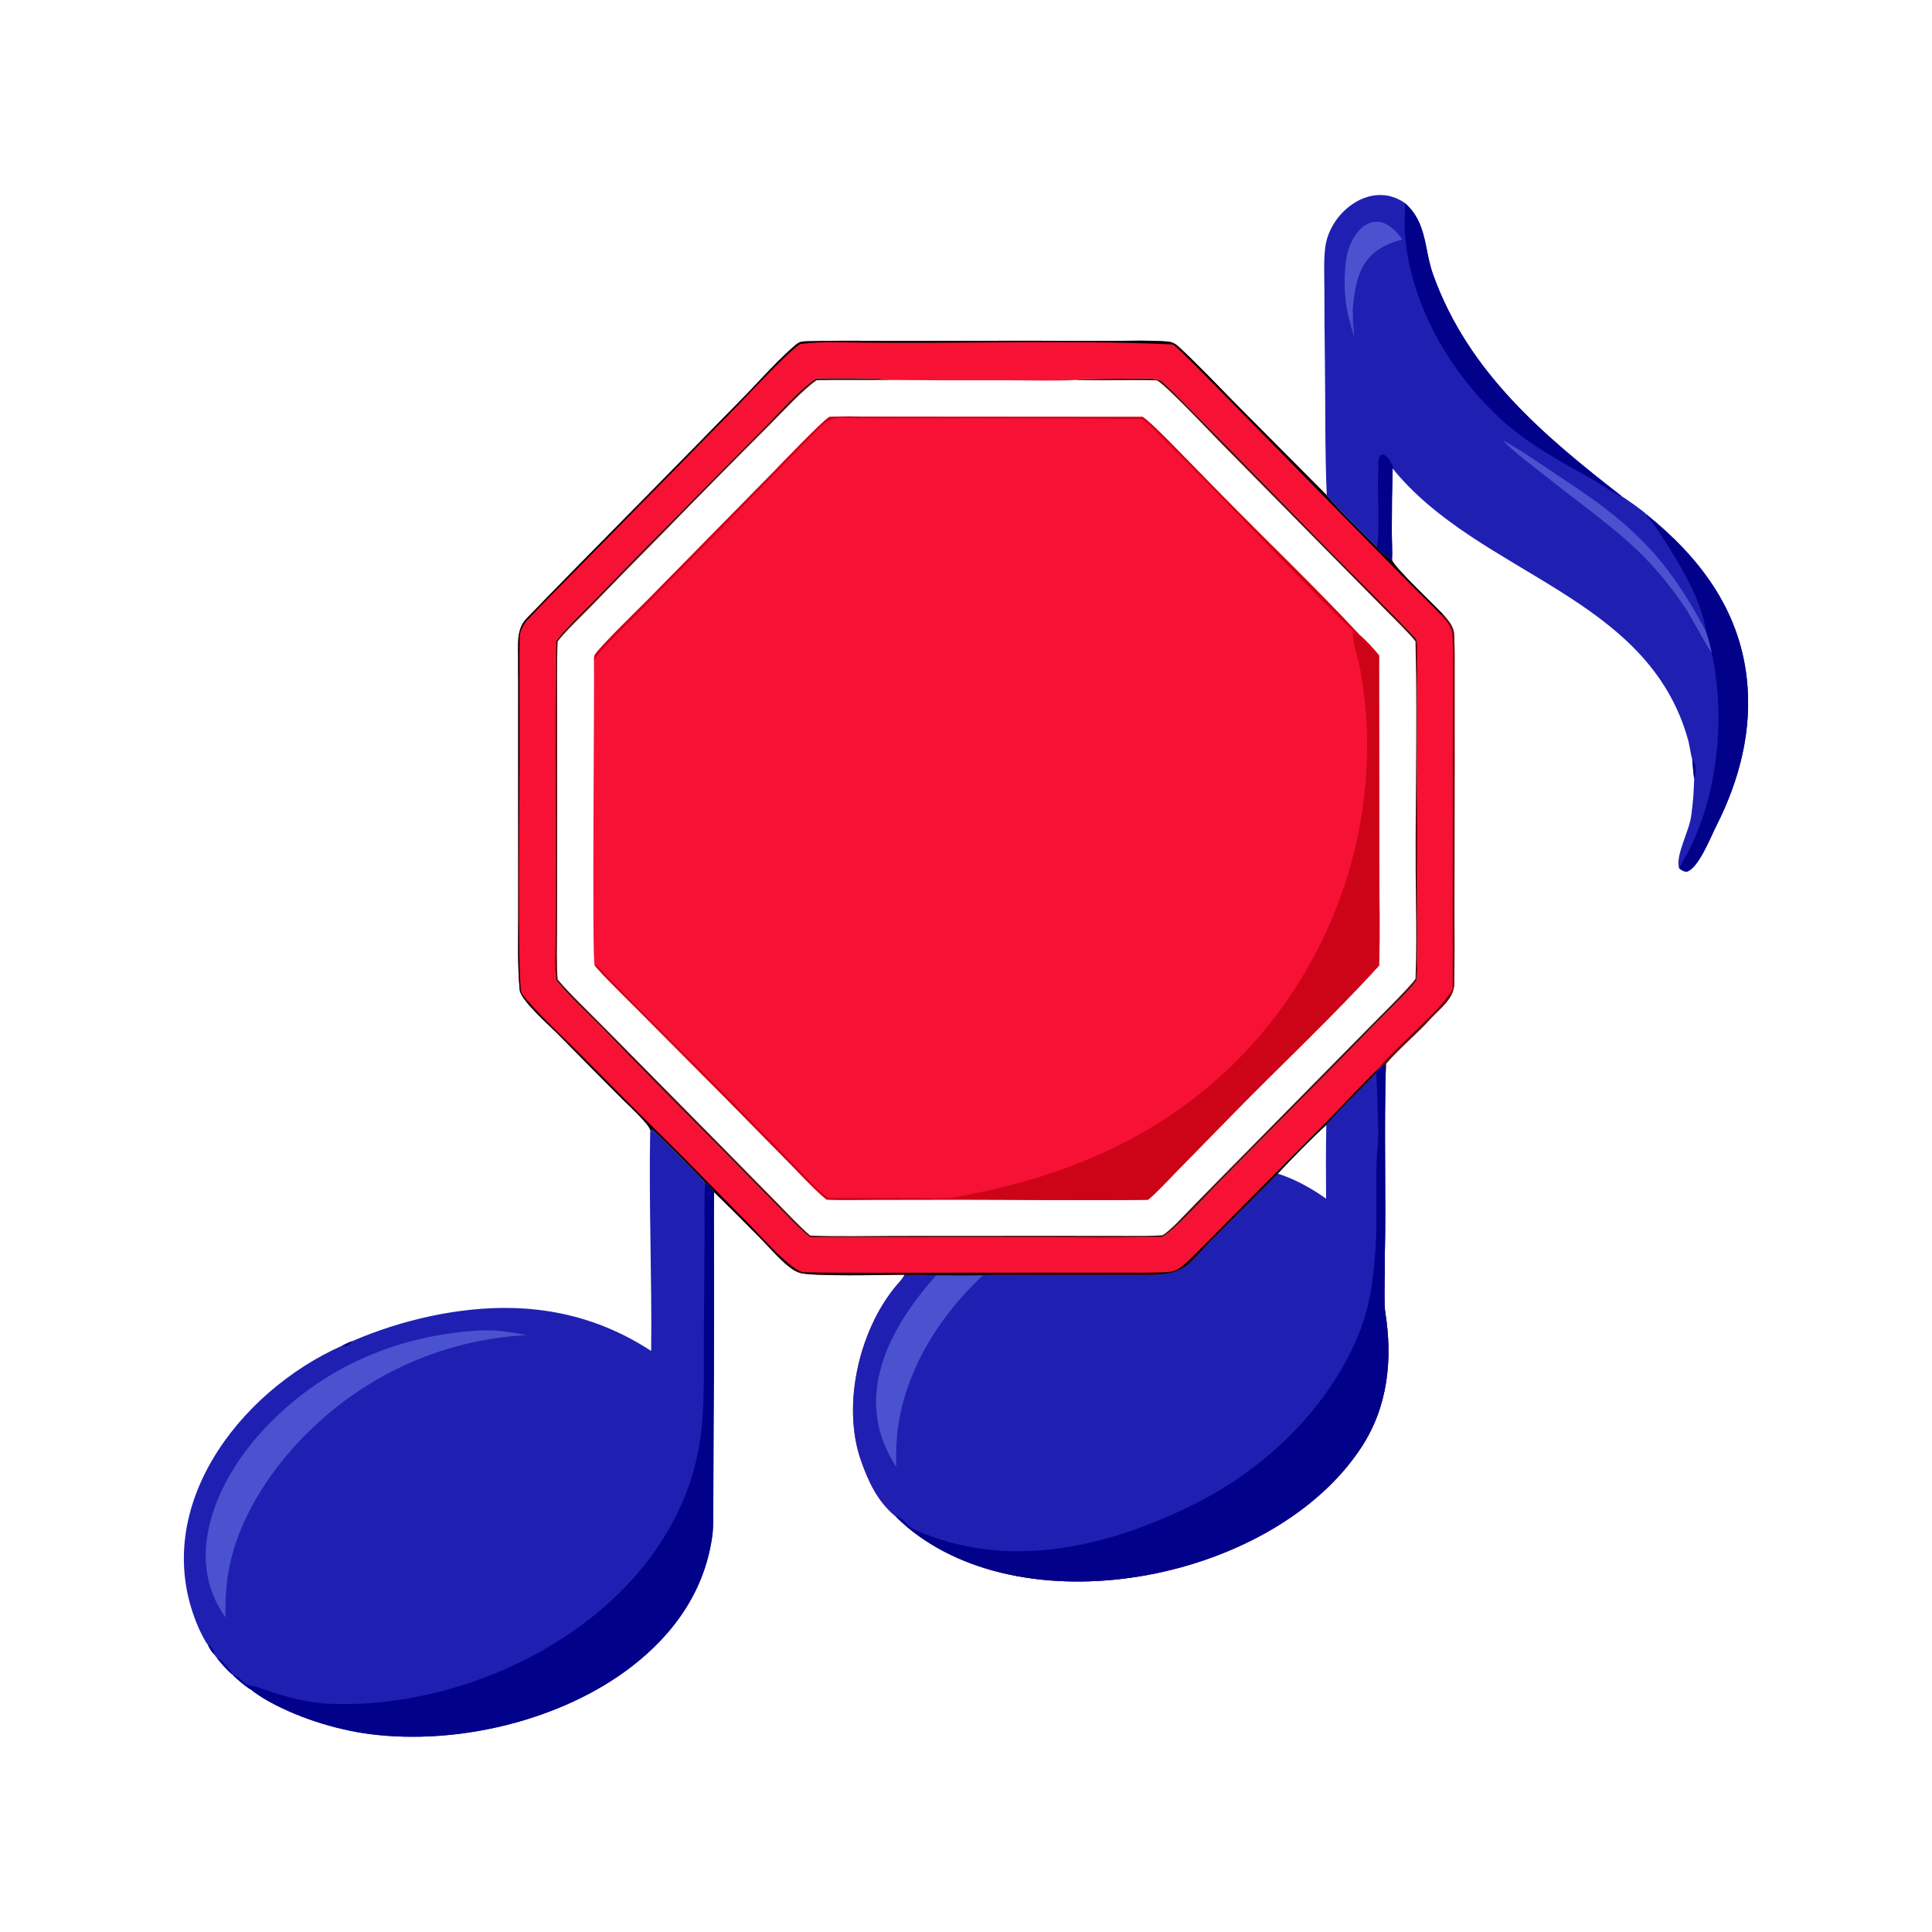
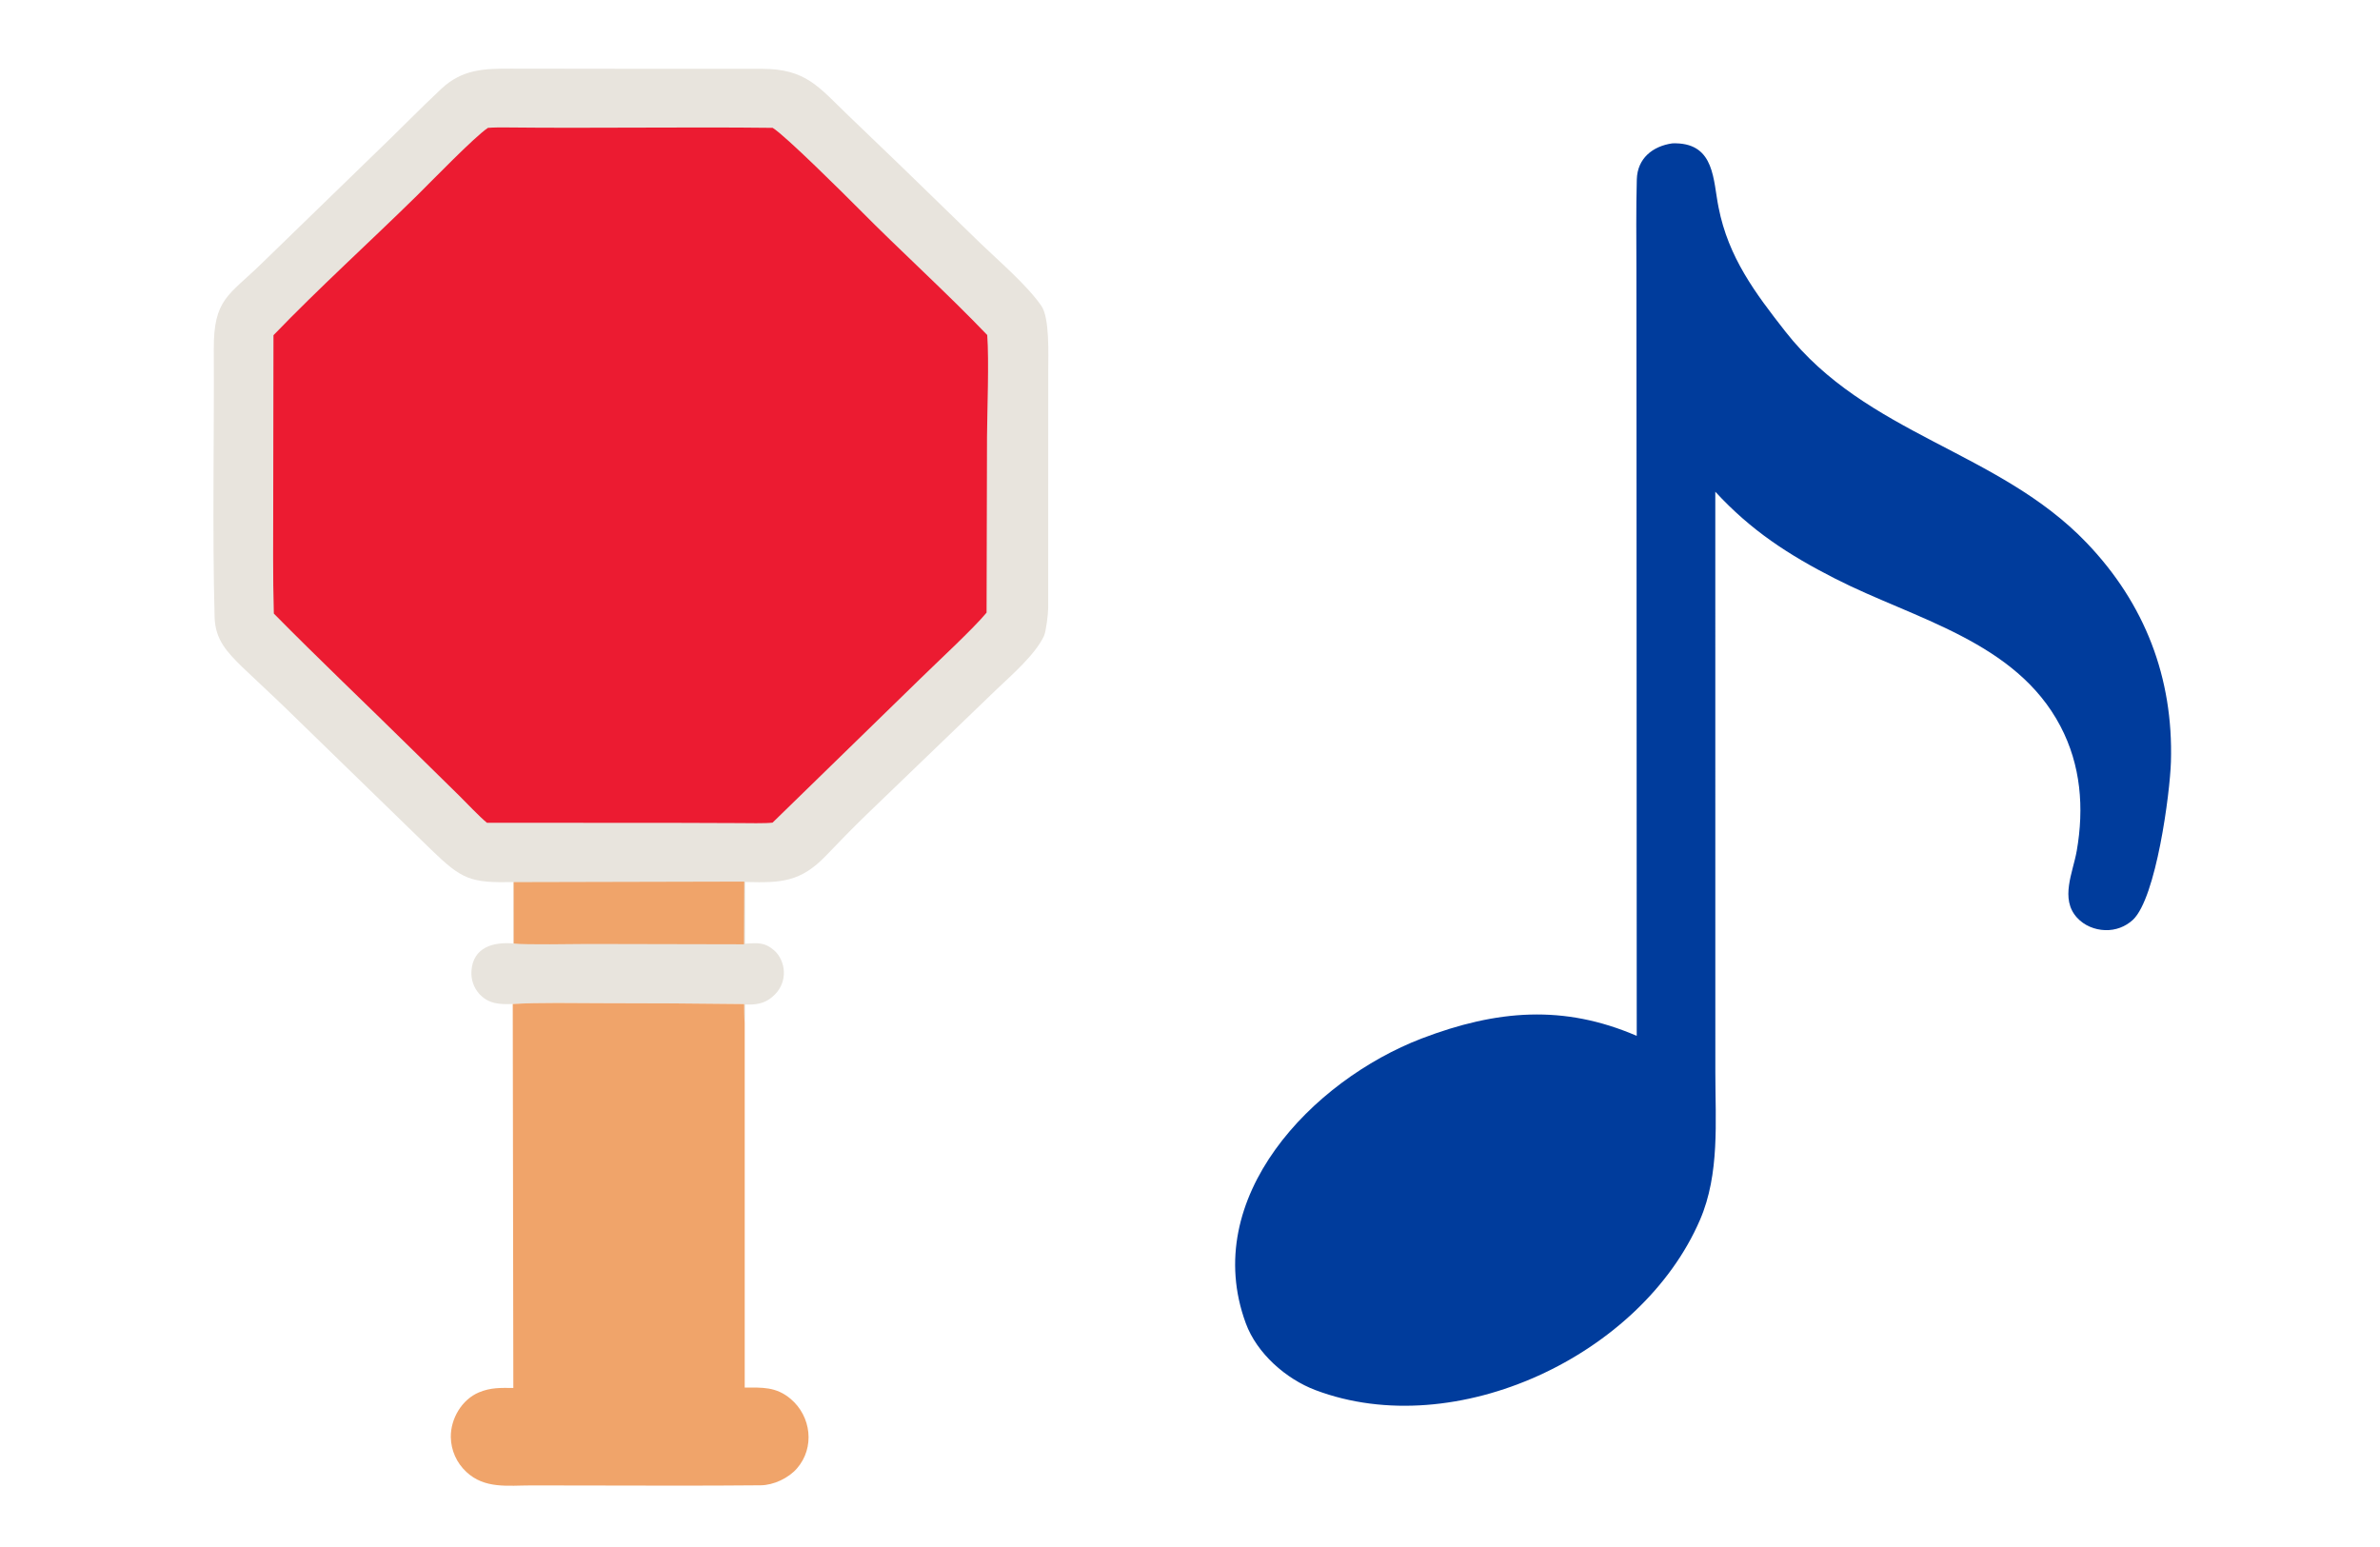
- <svg xmlns="http://www.w3.org/2000/svg" height="1024" preserveAspectRatio="none" style="display: block;" version="1.1" viewBox="0 0 2048 2048" width="1024">
-   <path d="M 0 0 L 2048 0 L 2048 2048 L 0 2048 L 0 0 z" fill="rgb(255,255,255)" transform="translate(0,0)" />
-   <path d="M 689.249 1198.17 C 688.922 1192.44 665.663 1171.1 659.983 1165.41 C 636.947 1142.43 614.056 1119.31 591.308 1096.05 C 582.538 1087.24 551.936 1060.36 550.908 1049.43 C 548.471 1023.52 549.346 995.211 549.329 968.963 L 549.306 821.034 L 549.311 724.061 C 549.278 715.489 549.108 706.845 549.206 698.273 C 549.374 683.66 547.036 667.112 558.175 655.618 C 574.867 638.394 591.548 621.216 608.338 604.124 L 713.838 496.924 L 791.197 418.004 C 807.713 400.835 824.849 381.518 842.728 366.127 C 847.229 362.252 849.373 361.947 855.421 361.755 C 883.383 360.866 912.012 361.295 939.999 361.327 L 1085.51 361.22 L 1180.95 361.324 C 1199.44 361.283 1219.49 360.552 1237.78 362.078 C 1243.07 362.52 1246.42 364.674 1250.34 368.333 C 1270.27 386.95 1289.92 407.525 1308.99 427.008 L 1406.43 525.021 C 1419.61 541.084 1444.39 565.089 1459.74 579.86 C 1464.71 585.857 1469.68 588.961 1475.62 593.877 C 1480.05 603.423 1520.47 641.358 1529.69 651.188 C 1534.86 657.13 1540.96 663.841 1541.4 672.069 C 1542.19 686.961 1541.92 703.388 1541.94 718.286 L 1541.95 815.794 L 1541.77 965.504 C 1541.76 991.379 1542.06 1017.24 1541.53 1043.14 C 1541.2 1059.01 1525.88 1069.39 1516.12 1080.24 C 1501.74 1096.23 1482.9 1111.51 1469.12 1127.8 C 1466.89 1196.94 1469.41 1266.65 1467.88 1335.85 C 1467.74 1342.01 1468.08 1348.6 1467.74 1354.7 C 1467.79 1362.83 1467.13 1382.94 1468.31 1390.26 C 1476.38 1440.31 1471.53 1490.39 1443.45 1533.62 C 1352.13 1674.21 1090.45 1727.28 960.976 1618.16 C 957.57 1615.23 952.666 1610.63 949.39 1607.42 C 930.339 1591.74 920.489 1570.73 912.511 1547.78 C 891.657 1487.8 911.783 1404.55 954.336 1357.97 C 956.403 1355.4 957.486 1354.34 958.758 1351.24 C 938.616 1351.39 859.929 1353.37 847.352 1349.12 C 841.827 1347.25 836.784 1343.31 832.422 1339.49 C 823.114 1331.34 814.877 1321.66 806.212 1312.82 C 790.022 1296.25 773.599 1279.9 756.946 1263.79 C 753.805 1258.89 752.191 1257.56 747.622 1254.02 C 743.282 1248.3 696.726 1201.62 691.46 1197.66 L 689.249 1198.17 z" fill="rgb(247,17,52)" transform="translate(0,0)" />
-   <path d="M 1469.12 1127.8 C 1466.89 1196.94 1469.41 1266.65 1467.88 1335.85 C 1467.74 1342.01 1468.08 1348.6 1467.74 1354.7 C 1467.79 1362.83 1467.13 1382.94 1468.31 1390.26 C 1476.38 1440.31 1471.53 1490.39 1443.45 1533.62 C 1352.13 1674.21 1090.45 1727.28 960.976 1618.16 C 957.57 1615.23 952.666 1610.63 949.39 1607.42 C 930.339 1591.74 920.489 1570.73 912.511 1547.78 C 891.657 1487.8 911.783 1404.55 954.336 1357.97 C 956.403 1355.4 957.486 1354.34 958.758 1351.24 L 960.876 1351.98 C 966.592 1350.86 985.765 1351.66 992.468 1351.84 C 1008.89 1351.82 1025.74 1352.01 1042.12 1351.76 C 1059.2 1351 1080.83 1351.53 1098.19 1351.47 L 1220.53 1351.31 C 1257.63 1351.22 1260.47 1338.38 1284.86 1313.94 L 1354.48 1244.12 C 1369.01 1228.53 1390.19 1206.8 1405.97 1192.48 C 1419.28 1176.26 1443.24 1153.73 1458.67 1137.32 L 1459.71 1134.18 L 1460.44 1133.64 L 1465.74 1130.16 L 1469.12 1127.8 z" fill="rgb(31,32,178)" transform="translate(0,0)" />
-   <path d="M 1469.12 1127.8 C 1466.89 1196.94 1469.41 1266.65 1467.88 1335.85 C 1467.74 1342.01 1468.08 1348.6 1467.74 1354.7 C 1467.79 1362.83 1467.13 1382.94 1468.31 1390.26 C 1476.38 1440.31 1471.53 1490.39 1443.45 1533.62 C 1352.13 1674.21 1090.45 1727.28 960.976 1618.16 L 961.871 1616.13 C 963.778 1617.86 967.11 1620.44 969.442 1621.48 C 1067.34 1665 1171.44 1641 1263.57 1595.67 C 1337.01 1559.54 1402.08 1499.18 1436.33 1423.61 C 1445.26 1403.7 1451.32 1382.63 1454.35 1361.02 C 1456.47 1345.78 1457.9 1330.44 1458.61 1315.07 C 1460.16 1279.39 1457.17 1244.29 1460.9 1208.48 C 1461.49 1202.84 1459.31 1139.06 1458.67 1137.32 L 1459.71 1134.18 L 1460.44 1133.64 L 1465.74 1130.16 L 1469.12 1127.8 z" fill="rgb(1,1,138)" transform="translate(0,0)" />
-   <path d="M 992.468 1351.84 C 1008.89 1351.82 1025.74 1352.01 1042.12 1351.76 C 1038.39 1355.27 1034.73 1358.85 1031.13 1362.5 C 991.086 1403.24 960.309 1455.07 952.039 1512.22 C 949.8 1527.7 949.927 1539.42 950.049 1554.86 C 902.776 1482.98 941.553 1408.95 992.468 1351.84 z" fill="rgb(75,82,207)" transform="translate(0,0)" />
-   <path d="M 1405.97 1192.48 C 1405.39 1217.77 1405.53 1245.34 1405.7 1270.66 C 1390.91 1260 1371.95 1249.45 1354.48 1244.12 C 1369.01 1228.53 1390.19 1206.8 1405.97 1192.48 z" fill="rgb(255,255,255)" transform="translate(0,0)" />
-   <path d="M 949.39 1607.42 C 955.217 1608.85 958.078 1611.65 961.871 1616.13 L 960.976 1618.16 C 957.57 1615.23 952.666 1610.63 949.39 1607.42 z" fill="rgb(1,1,138)" transform="translate(0,0)" />
-   <path d="M 689.249 1198.17 C 688.922 1192.44 665.663 1171.1 659.983 1165.41 C 636.947 1142.43 614.056 1119.31 591.308 1096.05 C 582.538 1087.24 551.936 1060.36 550.908 1049.43 C 548.471 1023.52 549.346 995.211 549.329 968.963 L 549.306 821.034 L 549.311 724.061 C 549.278 715.489 549.108 706.845 549.206 698.273 C 549.374 683.66 547.036 667.112 558.175 655.618 C 574.867 638.394 591.548 621.216 608.338 604.124 L 713.838 496.924 L 791.197 418.004 C 807.713 400.835 824.849 381.518 842.728 366.127 C 847.229 362.252 849.373 361.947 855.421 361.755 C 883.383 360.866 912.012 361.295 939.999 361.327 L 1085.51 361.22 L 1180.95 361.324 C 1199.44 361.283 1219.49 360.552 1237.78 362.078 C 1243.07 362.52 1246.42 364.674 1250.34 368.333 C 1270.27 386.95 1289.92 407.525 1308.99 427.008 L 1406.43 525.021 C 1419.61 541.084 1444.39 565.089 1459.74 579.86 C 1464.71 585.857 1469.68 588.961 1475.62 593.877 C 1480.05 603.423 1520.47 641.358 1529.69 651.188 L 1527.79 652.096 C 1517.26 640.822 1505.76 630.125 1494.85 619.148 L 1438.2 561.711 L 1322.29 443.579 L 1275 395.495 C 1271.19 391.616 1245.18 365.208 1242.85 365.103 C 1131.36 360.073 1016.07 364.766 903.953 363.052 C 882.504 362.724 868.656 362.159 848.259 364.741 C 834.907 373.313 795.932 415.439 784.372 427.367 L 696.798 516.74 L 606.211 608.791 C 590.632 624.595 574.546 640.697 559.375 656.886 C 555.378 661.151 551.158 668.568 551.003 674.46 C 550.628 688.75 550.771 703.647 550.766 717.951 L 550.793 808.295 C 550.802 833.556 548.495 1039.04 552.578 1051.63 C 553.64 1054.91 558.898 1060.25 561.245 1062.94 C 577.493 1081.53 596.375 1098.61 613.813 1116.16 C 650.346 1153.15 687.098 1189.93 724.068 1226.48 L 797.226 1300.87 C 807.123 1310.97 840.204 1348.47 852.407 1348.71 C 876.363 1349.18 904.156 1349.13 928.407 1349.2 L 1089.52 1349.08 L 1187.38 1349.04 C 1204.9 1349.03 1223.13 1349.56 1240.58 1348.14 C 1247.77 1347.55 1253.43 1341.87 1258.69 1337.48 C 1276.6 1320.05 1294.29 1301.87 1311.87 1284.1 L 1407.4 1187.87 C 1424.97 1169.99 1441.65 1151.6 1459.71 1134.18 L 1458.67 1137.32 C 1443.24 1153.73 1419.28 1176.26 1405.97 1192.48 C 1390.19 1206.8 1369.01 1228.53 1354.48 1244.12 L 1284.86 1313.94 C 1260.47 1338.38 1257.63 1351.22 1220.53 1351.31 L 1098.19 1351.47 C 1080.83 1351.53 1059.2 1351 1042.12 1351.76 C 1025.74 1352.01 1008.89 1351.82 992.468 1351.84 C 985.765 1351.66 966.592 1350.86 960.876 1351.98 L 958.758 1351.24 C 938.616 1351.39 859.929 1353.37 847.352 1349.12 C 841.827 1347.25 836.784 1343.31 832.422 1339.49 C 823.114 1331.34 814.877 1321.66 806.212 1312.82 C 790.022 1296.25 773.599 1279.9 756.946 1263.79 C 753.805 1258.89 752.191 1257.56 747.622 1254.02 C 743.282 1248.3 696.726 1201.62 691.46 1197.66 L 689.249 1198.17 z" fill="rgb(8,4,5)" transform="translate(0,0)" />
-   <path d="M 1529.69 651.188 C 1534.86 657.13 1540.96 663.841 1541.4 672.069 C 1542.19 686.961 1541.92 703.388 1541.94 718.286 L 1541.95 815.794 L 1541.77 965.504 C 1541.76 991.379 1542.06 1017.24 1541.53 1043.14 C 1541.2 1059.01 1525.88 1069.39 1516.12 1080.24 C 1501.74 1096.23 1482.9 1111.51 1469.12 1127.8 L 1465.74 1130.16 L 1460.44 1133.64 C 1479.4 1109.4 1525.21 1073.67 1539.9 1048.64 L 1539.98 789.156 L 1540.13 712.269 C 1540.15 699.134 1540.54 684.201 1539.38 671.187 C 1538.74 664.082 1532.4 657.377 1527.79 652.096 L 1529.69 651.188 z" fill="rgb(97,11,16)" transform="translate(0,0)" />
-   <path d="M 865.097 401.059 C 873.96 400.797 939.117 400.259 942.684 402.795 C 983.301 403.138 1023.92 403.234 1064.54 403.084 C 1086.69 403.077 1117.86 403.934 1139.34 402.821 C 1145.79 401.024 1206.42 401.544 1216.72 401.152 C 1219.8 401.035 1229.16 401.852 1231.77 404.094 C 1240.69 411.728 1250.13 421.717 1258.48 430.102 C 1278.66 450.348 1298.74 470.696 1318.71 491.144 L 1413.02 587.22 C 1442.43 616.824 1473.44 647.244 1502.07 677.542 C 1503.03 690.459 1502.3 711.437 1502.25 724.923 L 1502.17 811.185 L 1502.61 935.405 C 1502.8 969.65 1503.4 1004.67 1502.08 1038.88 C 1500.68 1041.01 1499.15 1043.06 1497.49 1045 C 1487.8 1056.24 1470.75 1072.5 1459.93 1083.57 C 1433.46 1110.89 1406.78 1137.99 1379.89 1164.89 L 1291.48 1254.36 C 1283.61 1262.4 1238.7 1311.42 1231.21 1311.6 C 1188.78 1312.62 1145.37 1312 1102.87 1312.02 L 858.996 1312.1 C 850.023 1305.75 831.54 1286.29 823.056 1277.73 L 754.261 1207.72 C 714.901 1168.56 675.942 1129 637.39 1089.04 C 624.991 1076.36 597.633 1051.16 588.767 1038.03 C 587.847 1025.06 588.418 1006.28 588.443 992.919 L 588.552 912.358 C 588.592 835.393 587.975 757.052 588.886 680.193 C 593.188 671.997 622.932 643.077 631.386 634.424 C 656.519 608.346 681.871 582.481 707.441 556.831 L 810.892 452.134 C 824.925 438.088 849.303 410.2 865.097 401.059 z" fill="rgb(255,255,255)" transform="translate(0,0)" />
-   <path d="M 865.097 401.059 C 873.96 400.797 939.117 400.259 942.684 402.795 C 917.131 403.007 891.233 402.671 865.773 403.062 C 852.253 411.799 827.651 438.515 815.406 450.774 C 778.319 487.822 741.491 525.128 704.925 562.689 C 678.27 589.573 651.779 616.619 625.455 643.826 C 617.14 652.358 597.045 671.592 591.151 680.049 C 590.112 703.185 590.686 728.913 590.629 752.276 L 590.674 894.11 L 590.539 986.311 C 590.518 1001.05 589.895 1023.88 591.14 1038.24 C 602.554 1052.21 629.483 1077.92 642.808 1091.6 L 760.326 1210.63 L 824.422 1275.81 C 833.52 1285.06 849.146 1301.73 858.9 1309.74 C 886.667 1310.97 920.968 1310.12 949.252 1310.1 L 1115.43 1310.01 L 1195.18 1310.1 C 1206.7 1310.11 1220.24 1310.33 1231.7 1309.45 C 1234.29 1309.25 1245.3 1298.7 1247.68 1296.23 C 1276.25 1266.57 1305.32 1237.38 1334.22 1208.02 L 1448.01 1092.57 C 1457 1083.26 1495.92 1045.2 1500.5 1037.52 C 1501.54 1011.07 1501.38 982.574 1500.97 955.999 C 1499.57 864.307 1502.75 771.496 1500.47 679.913 C 1494.16 671.641 1476.22 654.161 1468.32 646.163 L 1408.69 585.777 L 1292.55 467.904 C 1281.65 456.857 1236.66 408.813 1226.34 403.199 C 1197.44 402.571 1167.91 403.601 1139.34 402.821 C 1145.79 401.024 1206.42 401.544 1216.72 401.152 C 1219.8 401.035 1229.16 401.852 1231.77 404.094 C 1240.69 411.728 1250.13 421.717 1258.48 430.102 C 1278.66 450.348 1298.74 470.696 1318.71 491.144 L 1413.02 587.22 C 1442.43 616.824 1473.44 647.244 1502.07 677.542 C 1503.03 690.459 1502.3 711.437 1502.25 724.923 L 1502.17 811.185 L 1502.61 935.405 C 1502.8 969.65 1503.4 1004.67 1502.08 1038.88 C 1500.68 1041.01 1499.15 1043.06 1497.49 1045 C 1487.8 1056.24 1470.75 1072.5 1459.93 1083.57 C 1433.46 1110.89 1406.78 1137.99 1379.89 1164.89 L 1291.48 1254.36 C 1283.61 1262.4 1238.7 1311.42 1231.21 1311.6 C 1188.78 1312.62 1145.37 1312 1102.87 1312.02 L 858.996 1312.1 C 850.023 1305.75 831.54 1286.29 823.056 1277.73 L 754.261 1207.72 C 714.901 1168.56 675.942 1129 637.39 1089.04 C 624.991 1076.36 597.633 1051.16 588.767 1038.03 C 587.847 1025.06 588.418 1006.28 588.443 992.919 L 588.552 912.358 C 588.592 835.393 587.975 757.052 588.886 680.193 C 593.188 671.997 622.932 643.077 631.386 634.424 C 656.519 608.346 681.871 582.481 707.441 556.831 L 810.892 452.134 C 824.925 438.088 849.303 410.2 865.097 401.059 z" fill="rgb(97,11,16)" transform="translate(0,0)" />
-   <path d="M 878.936 442.023 C 890.793 441.046 908.319 441.582 920.653 441.617 L 991.576 441.791 L 1211.35 441.955 C 1219.95 447.841 1240.67 469.183 1248.31 477.012 L 1297.5 527.259 C 1344.01 574.601 1396.24 624.664 1440.99 672.786 C 1448.99 679.886 1455.07 686.507 1461.86 694.713 L 1462.06 914.732 C 1462.04 948.606 1463.13 990.212 1461.83 1023.58 C 1415.24 1074.96 1356.83 1129.98 1307.3 1180.53 L 1247.62 1241.48 C 1241.54 1247.7 1223.34 1267.07 1216.94 1271.79 C 1151.33 1272.93 1083.6 1271.63 1017.72 1271.65 L 926.452 1271.8 C 910.414 1271.83 892.052 1272.34 876.27 1271.63 C 865.529 1263.27 847.748 1244.11 837.587 1233.75 L 768.305 1163.26 L 675.354 1069.76 C 667.686 1062.09 634.563 1029.59 630.302 1023.09 C 627.4 1017.88 630.263 727.295 629.595 699.206 C 629.711 697.914 629.778 696.457 630.09 695.183 C 631.43 689.726 678.052 644.473 685.73 636.707 L 816.63 503.616 C 827.425 492.585 869.296 448.571 878.936 442.023 z" fill="rgb(247,17,52)" transform="translate(0,0)" />
-   <path d="M 1434.07 668.819 C 1437.88 672.089 1436.7 672.027 1440.99 672.786 C 1448.99 679.886 1455.07 686.507 1461.86 694.713 L 1462.06 914.732 C 1462.04 948.606 1463.13 990.212 1461.83 1023.58 C 1415.24 1074.96 1356.83 1129.98 1307.3 1180.53 L 1247.62 1241.48 C 1241.54 1247.7 1223.34 1267.07 1216.94 1271.79 C 1151.33 1272.93 1083.6 1271.63 1017.72 1271.65 L 926.452 1271.8 C 910.414 1271.83 892.052 1272.34 876.27 1271.63 C 865.529 1263.27 847.748 1244.11 837.587 1233.75 L 768.305 1163.26 L 675.354 1069.76 C 667.686 1062.09 634.563 1029.59 630.302 1023.09 C 631.974 1022.7 632.759 1023.53 633.983 1024.83 C 686.494 1080.54 742.814 1132.96 795.908 1188.02 L 846.07 1239.16 C 853.76 1247.01 869.175 1264.98 877.841 1269.64 L 884.502 1269.69 L 966.804 1269.87 C 977.027 1269.87 999.946 1271.14 1008.95 1269.61 C 1123.16 1250.12 1226.18 1208.31 1309.44 1125.99 C 1404.3 1031.58 1454.89 901.511 1448.74 767.82 C 1447.94 749.163 1445.43 730.988 1442.51 712.571 C 1440.46 699.57 1433.53 681.594 1434.07 668.819 z" fill="rgb(205,3,24)" transform="translate(0,0)" />
-   <path d="M 878.936 442.023 C 890.793 441.046 908.319 441.582 920.653 441.617 L 991.576 441.791 L 1211.35 441.955 C 1219.95 447.841 1240.67 469.183 1248.31 477.012 L 1297.5 527.259 C 1344.01 574.601 1396.24 624.664 1440.99 672.786 C 1436.7 672.027 1437.88 672.089 1434.07 668.819 C 1366.45 602.619 1301.27 532.414 1233.92 465.786 C 1226.87 458.809 1218.77 449.81 1210.73 444.193 C 1131.67 443.438 1052.61 443.171 973.547 443.392 L 909.372 443.385 C 888.226 443.398 882.702 439.178 866.998 455.088 C 823.885 498.764 781.459 543.456 738.13 586.884 L 670.987 654.993 C 657.836 668.523 641.744 683.074 630.789 698.047 C 630.391 698.433 629.993 698.819 629.595 699.206 C 629.711 697.914 629.778 696.457 630.09 695.183 C 631.43 689.726 678.052 644.473 685.73 636.707 L 816.63 503.616 C 827.425 492.585 869.296 448.571 878.936 442.023 z" fill="rgb(205,3,24)" transform="translate(0,0)" />
-   <path d="M 689.249 1198.17 L 691.46 1197.66 C 696.726 1201.62 743.282 1248.3 747.622 1254.02 C 752.191 1257.56 753.805 1258.89 756.946 1263.79 C 756.905 1271.45 757.026 1279.72 756.775 1287.31 C 757.135 1362.23 757.015 1437.15 756.416 1512.07 L 756.162 1588.42 C 756.049 1600.01 756.48 1614.14 755.382 1625.49 C 748.219 1684.26 715.423 1731.49 669.002 1767.06 C 594.64 1824.04 485.088 1850.02 392.55 1838.28 C 355.151 1833.54 312.004 1819.72 279.63 1800.48 C 277.589 1799.27 268.311 1793.3 266.97 1791.66 C 259.917 1787.67 252.616 1781.14 246.769 1775.58 L 246.346 1775.14 C 241.86 1771.64 233.025 1761.94 229.866 1757.32 C 229.021 1756.62 228.131 1755.18 227.43 1754.21 C 225.198 1751.7 223.106 1749.07 221.576 1746.05 L 220.158 1743.23 C 217.646 1740.67 212.159 1729.35 210.48 1725.5 C 156.151 1600.99 252.909 1475.16 362.669 1426.47 C 366.286 1424.69 369.261 1423.13 373.083 1421.75 C 399.894 1410.22 427.763 1401.32 456.298 1395.18 C 539.439 1377.71 617.868 1384.82 690.25 1432.06 C 691.163 1354.79 687.653 1274.73 689.249 1198.17 z" fill="rgb(31,32,178)" transform="translate(0,0)" />
-   <path d="M 747.622 1254.02 C 752.191 1257.56 753.805 1258.89 756.946 1263.79 C 756.905 1271.45 757.026 1279.72 756.775 1287.31 C 757.135 1362.23 757.015 1437.15 756.416 1512.07 L 756.162 1588.42 C 756.049 1600.01 756.48 1614.14 755.382 1625.49 C 748.219 1684.26 715.423 1731.49 669.002 1767.06 C 594.64 1824.04 485.088 1850.02 392.55 1838.28 C 355.151 1833.54 312.004 1819.72 279.63 1800.48 C 277.589 1799.27 268.311 1793.3 266.97 1791.66 C 259.917 1787.67 252.616 1781.14 246.769 1775.58 C 252.449 1776.14 257.641 1783.79 262.051 1785.67 C 267.423 1787.96 271.258 1787.25 277.967 1790.22 C 299.642 1797.95 326.235 1805.2 349.469 1806.14 C 517.197 1812.88 717.625 1702.42 742.555 1523.89 C 746.911 1492.7 746.02 1454.91 746.054 1423.57 L 746.848 1312.05 C 747.007 1295.46 746.165 1271.15 747.506 1255.28 L 747.622 1254.02 z" fill="rgb(1,1,138)" transform="translate(0,0)" />
-   <path d="M 229.866 1757.32 C 235.407 1759.62 244.742 1770.13 246.346 1775.14 C 241.86 1771.64 233.025 1761.94 229.866 1757.32 z" fill="rgb(1,1,138)" transform="translate(0,0)" />
-   <path d="M 220.158 1743.23 C 225.36 1746.75 225.517 1746.4 227.028 1752.61 L 227.43 1754.21 C 225.198 1751.7 223.106 1749.07 221.576 1746.05 L 220.158 1743.23 z" fill="rgb(1,1,138)" transform="translate(0,0)" />
-   <path d="M 362.669 1426.47 C 366.286 1424.69 369.261 1423.13 373.083 1421.75 C 370.363 1426.52 368.19 1427.67 362.669 1426.47 z" fill="rgb(1,1,138)" transform="translate(0,0)" />
-   <path d="M 506.962 1410.41 C 525.747 1409.51 540.003 1411.78 558.166 1415.29 C 478.652 1419.53 402.877 1450.41 343.037 1502.94 C 291.347 1547.91 244.643 1615.14 239.848 1685 C 238.957 1693.64 239.108 1705.47 238.972 1714.37 C 194.014 1651.9 229.017 1572.14 274.453 1520.95 C 335.017 1452.73 416.26 1416.01 506.962 1410.41 z" fill="rgb(75,82,207)" transform="translate(0,0)" />
-   <path d="M 1406.43 525.021 C 1404.37 478.768 1405.09 424.988 1404.4 377.972 C 1404.09 354.14 1403.92 330.306 1403.9 306.471 C 1403.86 292.155 1403 275.266 1404.96 261.297 C 1410.21 223.982 1453.87 190.531 1489.14 215.164 C 1513.1 236.19 1509.35 263.983 1519.41 291.809 C 1556.51 394.372 1635.62 461.224 1718.99 525.947 C 1723.45 528.688 1742.38 541.899 1745.29 545.289 C 1801.06 590.274 1843.28 645.228 1851.61 718.629 C 1857.87 773.734 1843.98 826.914 1819.25 875.714 C 1813.17 887.71 1800.41 920.624 1787.9 924.074 C 1784.17 923.668 1782.75 922.663 1779.85 920.228 C 1775.9 906.78 1790.51 881.603 1792.75 864.815 C 1794.74 849.957 1795.4 840.736 1795.91 825.8 C 1795.16 820.688 1794.3 810.245 1793.84 804.637 C 1792.49 801.544 1790.97 789.885 1789.77 785.489 C 1747.49 630.399 1567.94 609.998 1476.27 496.649 C 1475.65 518.677 1475.35 540.714 1475.37 562.751 C 1475.37 571.844 1476.13 585.523 1475.62 593.877 C 1469.68 588.961 1464.71 585.857 1459.74 579.86 C 1444.39 565.089 1419.61 541.084 1406.43 525.021 z" fill="rgb(31,32,178)" transform="translate(0,0)" />
-   <path d="M 1745.29 545.289 C 1801.06 590.274 1843.28 645.228 1851.61 718.629 C 1857.87 773.734 1843.98 826.914 1819.25 875.714 C 1813.17 887.71 1800.41 920.624 1787.9 924.074 C 1784.17 923.668 1782.75 922.663 1779.85 920.228 C 1781.3 918.383 1783.02 914.463 1784.42 912.083 C 1815.63 859.042 1826.56 785.905 1819.71 725.07 C 1818.75 716.559 1816.64 699.725 1814.36 691.674 C 1812.74 683.132 1810.98 677.545 1808.34 669.183 C 1803.75 632.893 1774.07 586.976 1753.67 556.551 C 1751.26 552.966 1746.1 548.876 1745.29 545.289 z" fill="rgb(1,1,138)" transform="translate(0,0)" />
-   <path d="M 1489.14 215.164 C 1513.1 236.19 1509.35 263.983 1519.41 291.809 C 1556.51 394.372 1635.62 461.224 1718.99 525.947 C 1714.43 525.592 1696.84 513.175 1690.83 509.744 C 1657.22 490.8 1623.85 473.435 1594.75 447.693 C 1536.65 396.31 1491.88 318.189 1488.84 239.722 C 1488.56 232.314 1489.77 224.303 1489.27 216.977 L 1489.14 215.164 z" fill="rgb(1,1,138)" transform="translate(0,0)" />
-   <path d="M 1593 466.777 C 1613.22 477.331 1641.96 497.998 1661.59 510.853 C 1733.01 557.637 1768.88 594.707 1808.34 669.183 C 1810.98 677.545 1812.74 683.132 1814.36 691.674 C 1812.03 690.03 1792.23 653.357 1787.85 646.615 C 1775.86 628.347 1762.33 611.134 1747.41 595.162 C 1717.61 563.336 1673.36 532.747 1639.12 505.308 C 1625.59 494.465 1604.65 479.196 1593 466.777 z" fill="rgb(75,82,207)" transform="translate(0,0)" />
-   <path d="M 1459.74 579.86 C 1462.97 555.241 1459.81 525.548 1460.99 500.471 C 1461.26 494.636 1459.6 485.028 1464.68 481.66 C 1471.71 482.679 1473.73 489.409 1476.75 495.159 L 1476.27 496.649 C 1475.65 518.677 1475.35 540.714 1475.37 562.751 C 1475.37 571.844 1476.13 585.523 1475.62 593.877 C 1469.68 588.961 1464.71 585.857 1459.74 579.86 z" fill="rgb(1,1,138)" transform="translate(0,0)" />
-   <path d="M 1793.84 804.637 C 1798.58 809.776 1798.15 819.522 1795.91 825.8 C 1795.16 820.688 1794.3 810.245 1793.84 804.637 z" fill="rgb(1,1,138)" transform="translate(0,0)" />
-   <path d="M 1431.49 343.191 C 1425.1 321.928 1424.16 300.396 1426.53 278.356 C 1430.32 243.237 1459.86 214.796 1486.5 254.021 C 1445.06 264.027 1436.6 290.846 1433.85 329.717 C 1434.18 340.788 1434.58 345.67 1435.45 356.493 C 1433.83 351.476 1432.74 348.279 1431.49 343.191 z" fill="rgb(75,82,207)" transform="translate(0,0)" />
-   <path d="M 1433.85 329.717 C 1434.18 340.788 1434.58 345.67 1435.45 356.493 C 1433.83 351.476 1432.74 348.279 1431.49 343.191 C 1434.5 338.758 1432.63 336.722 1433.85 329.717 z" fill="rgb(69,71,202)" transform="translate(0,0)" />
+ <svg xmlns="http://www.w3.org/2000/svg" height="832" preserveAspectRatio="none" style="display: block;" version="1.1" viewBox="0 0 2048 1331" width="1280">
+   <path d="M 0 0 L 2048 0 L 2048 1331 L 0 1331 L 0 0 z" fill="rgb(255,255,255)" transform="translate(0,0)" />
+   <path d="M 441.994 758.967 C 404.678 759.532 397.858 757.052 370.803 730.818 L 246.273 609.716 C 233.838 597.611 221.027 585.975 208.515 573.96 C 195.421 561.054 185.19 550.497 184.672 531.017 C 182.632 454.322 184.398 377.335 183.968 300.597 C 183.724 257.1 196.942 254.204 224.487 227.325 L 323.271 131.445 C 342.289 113.31 360.543 94.414 379.724 76.445 C 397.869 59.446 416.693 58.973 440.098 59.052 C 511.889 59.296 583.674 59.128 655.463 59.205 C 693.87 59.178 704.532 75.017 730.124 99.494 L 776.378 143.938 L 844.021 209.649 C 859.915 224.924 883.699 245.287 896.075 263.107 C 903.406 273.663 902.007 305.484 902.007 319.293 L 901.995 373.725 C 901.975 423.51 901.928 473.389 901.972 523.176 C 901.976 527.835 900.164 543.339 898.295 547.291 C 890.709 563.334 870.415 580.894 857.583 593.115 L 745.61 700.899 C 734.02 712.066 721.897 724.583 710.751 736.2 C 688.955 758.919 672.048 759.614 642.538 758.882 L 641.247 758.85 L 641.195 811.896 C 651.423 811.421 657.49 810.229 666.086 817.601 C 671.237 822.018 674.296 829.236 674.508 836.005 C 674.802 843.254 672.076 850.301 666.979 855.464 C 660.256 862.379 653.313 864.324 644.089 864.316 C 643.138 864.314 642.188 864.306 641.238 864.291 C 641.199 868.67 641.348 875.891 640.829 880.017 C 640.375 876.341 640.452 867.883 640.373 863.857 C 599.503 863.349 558.63 863.101 517.757 863.113 C 494.47 863.11 464.113 862.378 441.223 863.811 C 430.072 864.266 420.332 863.885 412.298 854.962 C 407.588 849.633 405.205 842.64 405.681 835.544 C 406.901 815.043 424.53 810.127 442.018 811.762 L 441.994 758.967 z" fill="rgb(232,228,221)" transform="translate(0,0)" />
+   <path d="M 441.994 758.967 L 640.435 758.498 L 640.211 812.456 L 506.173 812.17 C 493.245 812.156 453.044 813.059 442.018 811.762 L 441.994 758.967 z" fill="rgb(240,164,106)" transform="translate(0,0)" />
+   <path d="M 419.883 110.002 C 424.774 109.615 431.078 109.603 436.077 109.656 C 512.281 110.476 588.677 109.105 664.854 109.994 C 675.184 116.049 727.513 168.054 739.155 179.826 C 774.628 215.697 814.948 252.12 849.52 288.245 C 851.152 311.292 849.495 351.883 849.327 375.757 L 848.951 527.087 C 837.786 540.706 806.194 569.891 792.121 583.724 L 664.784 707.783 C 658.279 708.553 643.248 708.192 636.396 708.162 L 587.063 707.982 L 418.988 707.874 C 412.922 702.969 400.971 690.352 395.022 684.452 L 352.985 643.16 C 314.335 605.048 273.581 566.401 235.636 527.907 C 234.711 496.031 235.122 462.216 235.12 430.232 L 235.327 288.403 C 274.536 247.691 318.407 207.989 358.871 168.205 C 371.286 155.998 408.174 117.78 419.883 110.002 z" fill="rgb(236,27,49)" transform="translate(0,0)" />
+   <path d="M 1439.07 123.332 C 1440.08 123.288 1441.09 123.279 1442.11 123.305 C 1475.73 123.98 1474.08 155.234 1478.84 178.498 C 1487.27 221.492 1510.46 252.208 1536.32 285.239 C 1606.06 374.324 1719.61 387.682 1795.58 467.051 C 1845.65 519.361 1870.24 583.081 1868.1 655.377 C 1867.29 682.536 1855.39 772.527 1835.4 791.365 C 1828.93 797.375 1820.35 800.573 1811.52 800.258 C 1802.53 800.005 1793.54 796.346 1787.33 789.576 C 1772.42 773.282 1783.81 750.641 1787.05 732.023 C 1793.48 695.083 1790.63 658.322 1773 624.783 C 1734.53 551.594 1647.59 532.73 1579.37 497.954 C 1538.85 477.299 1506.84 456.488 1476.02 423.065 L 1476.04 826.25 L 1476.06 923.05 C 1476.07 964.623 1479.93 1009.92 1462.9 1049.44 C 1412.64 1166.08 1252.69 1241.62 1131.96 1196.02 C 1106.5 1186.4 1081.55 1164.4 1072.02 1138.53 C 1032.2 1030.4 1129.18 929.574 1223.45 893.445 C 1288.13 868.777 1345.55 864.122 1408.42 891.228 L 1408.23 380.499 L 1408.14 231.264 C 1408.12 205.712 1407.76 179.786 1408.49 154.255 C 1409.01 136.365 1421.97 125.78 1439.07 123.332 z" fill="rgb(0,60,156)" transform="translate(0,0)" />
+   <path d="M 441.223 863.811 C 464.113 862.378 494.47 863.11 517.757 863.113 C 558.63 863.101 599.503 863.349 640.373 863.857 C 640.452 867.883 640.375 876.341 640.829 880.017 L 640.824 1193.86 C 655.898 1193.76 667.897 1193.05 680.32 1203.54 C 698.162 1218.61 701.329 1245.55 685.772 1263.41 C 678.498 1271.76 665.732 1277.8 654.558 1277.91 C 604.801 1278.4 555.009 1278.16 505.24 1278.09 L 457.294 1278.02 C 437.101 1278.03 417.031 1281.2 401.232 1266.34 C 392.922 1258.62 388.118 1247.84 387.927 1236.5 C 387.694 1220.69 397.353 1204.16 412.099 1197.98 C 422.343 1193.68 430.945 1194.08 441.729 1194.17 L 441.223 863.811 z" fill="rgb(240,164,106)" transform="translate(0,0)" />
</svg>
